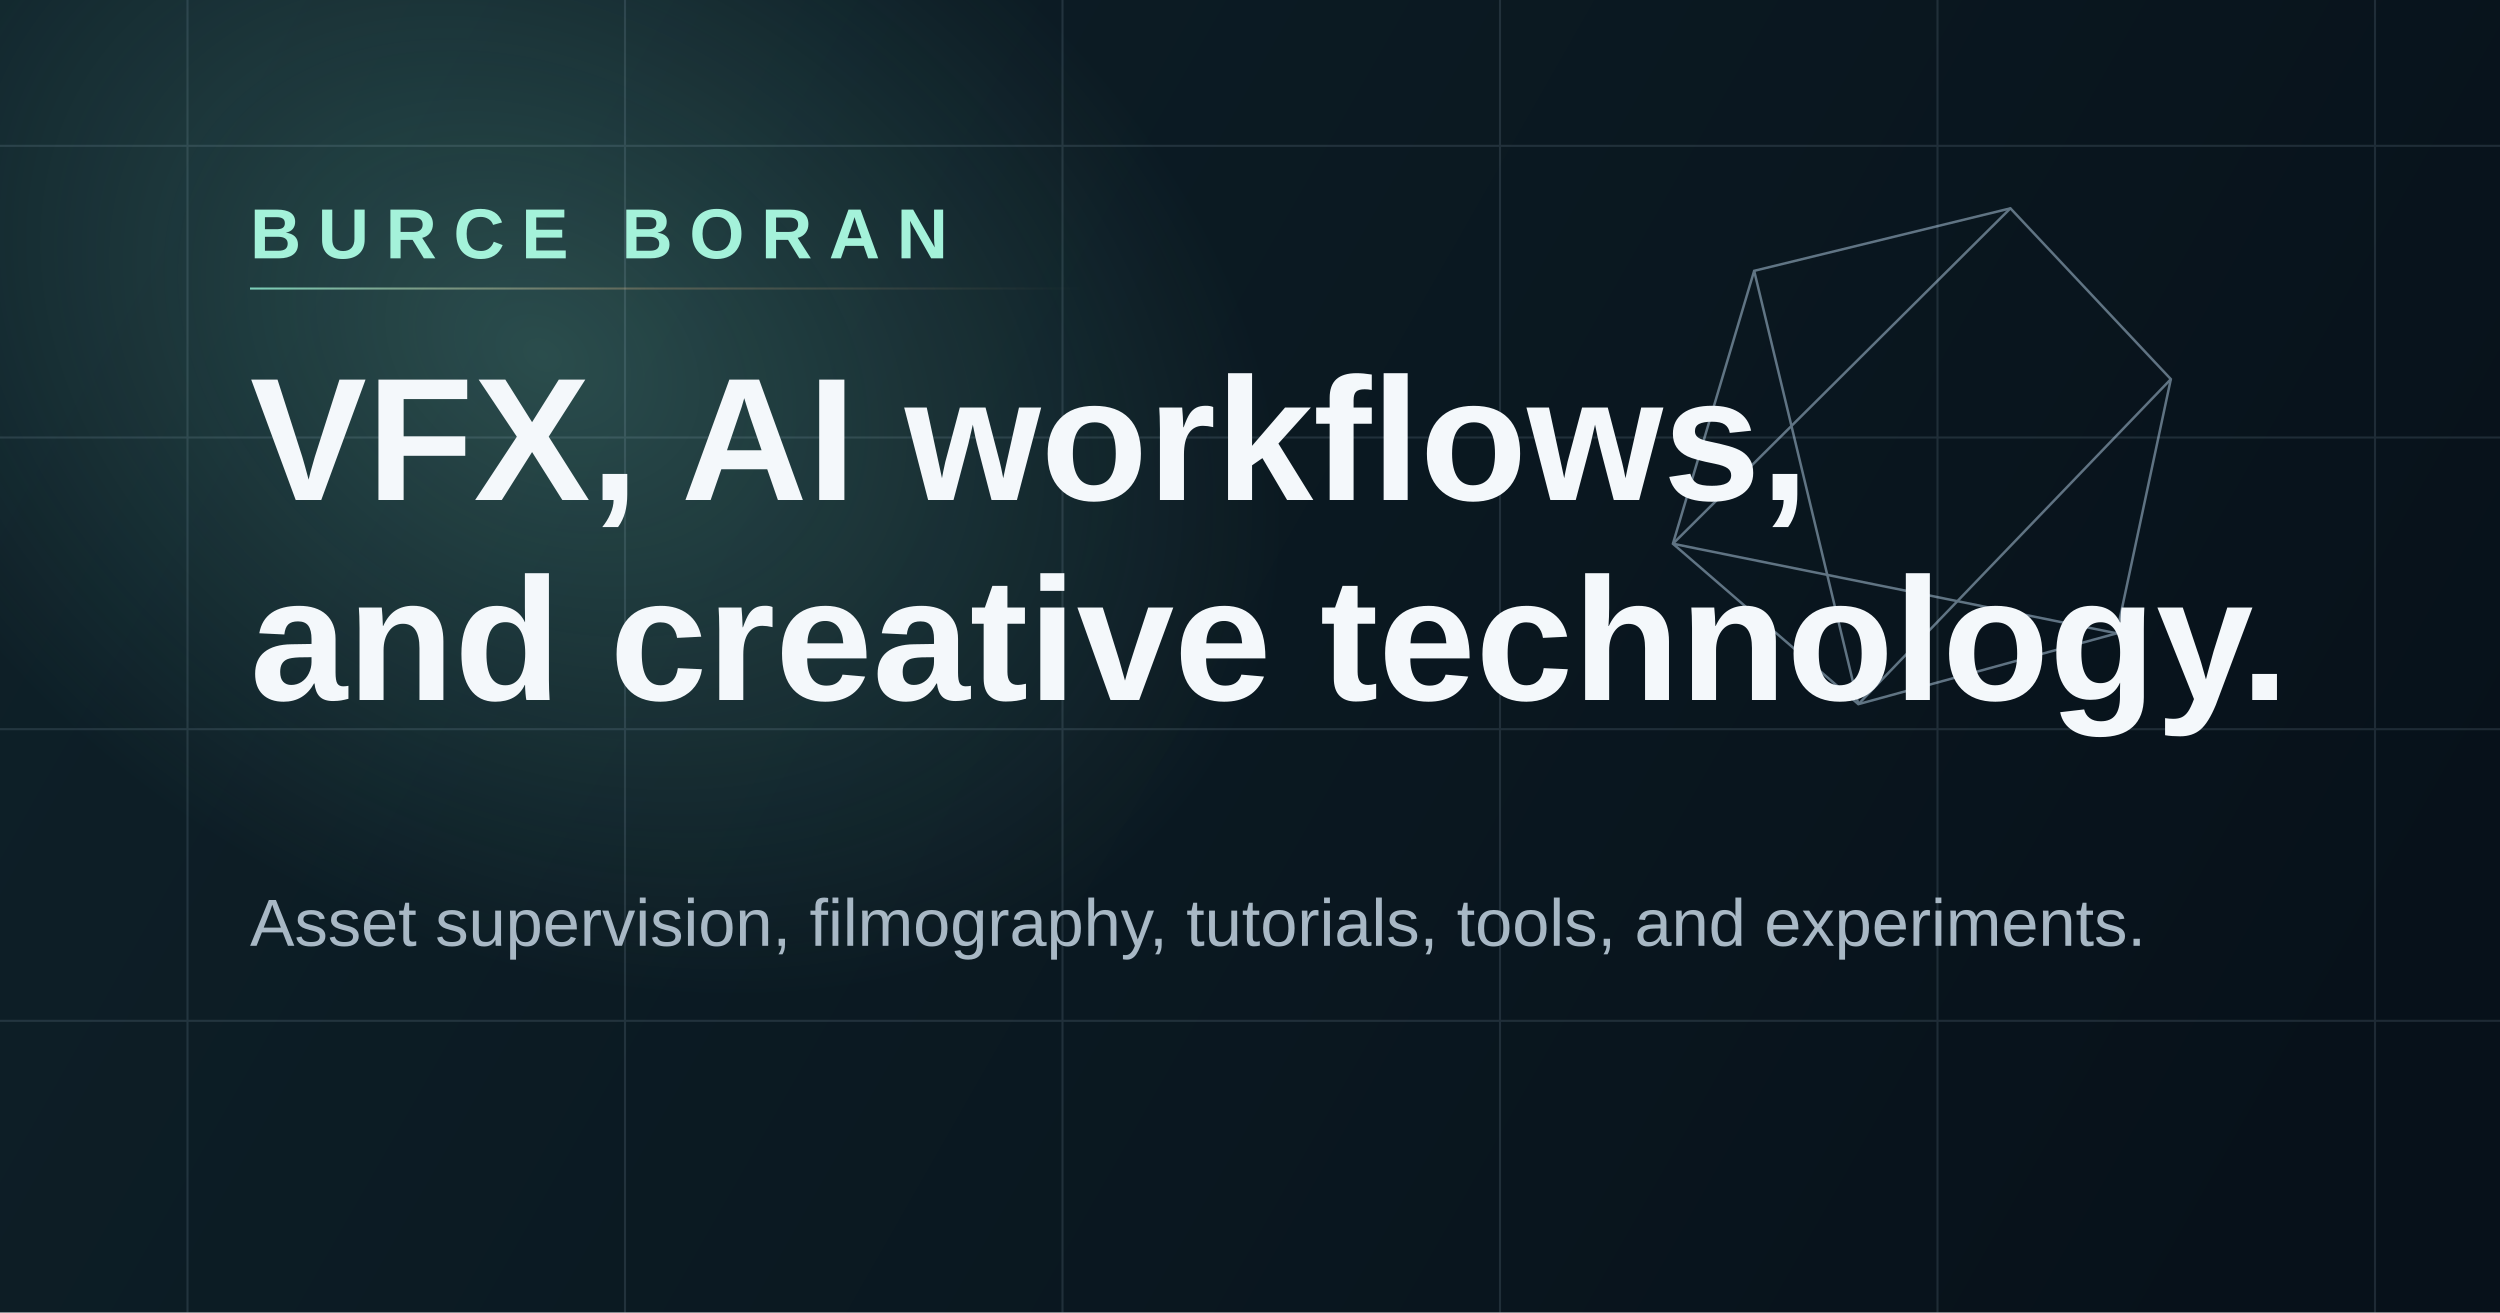
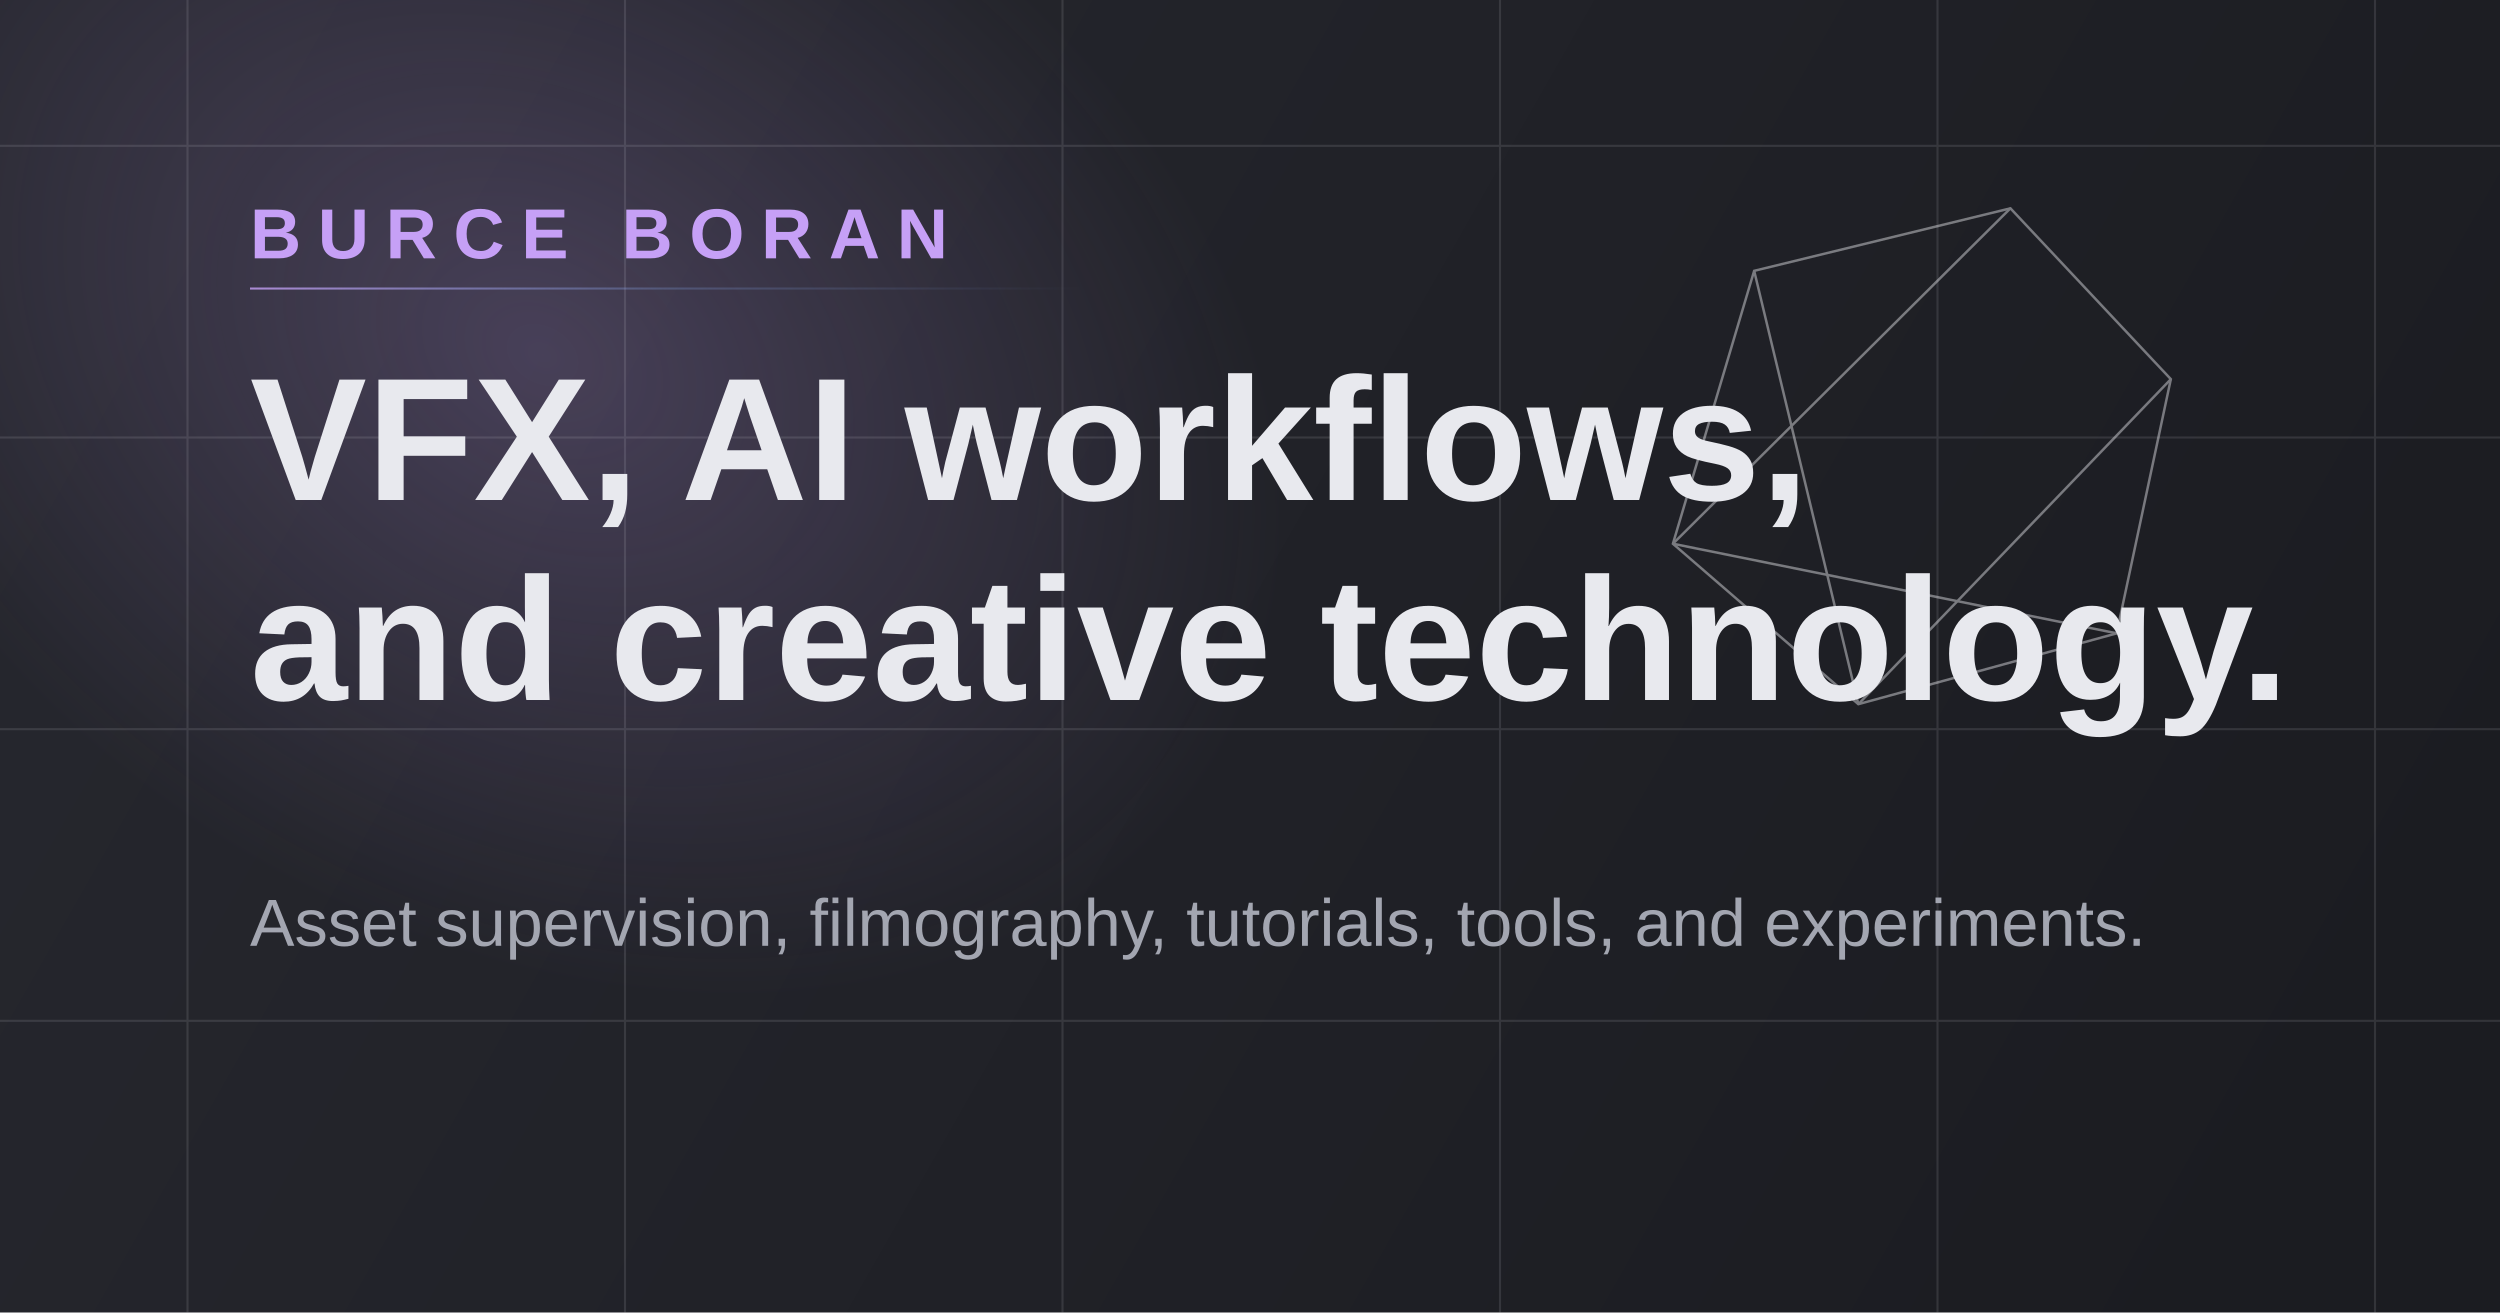
<svg xmlns="http://www.w3.org/2000/svg" width="1200" height="630" viewBox="0 0 1200 630" fill="none">
  <defs>
    <linearGradient id="bg" x1="80" y1="40" x2="1080" y2="610" gradientUnits="userSpaceOnUse">
-       <stop stop-color="#0E2028" />
-       <stop offset="1" stop-color="#07111A" />
+       <stop stop-color="#26272E" />
+       <stop offset="1" stop-color="#1B1C21" />
    </linearGradient>
    <radialGradient id="glow" cx="0" cy="0" r="1" gradientUnits="userSpaceOnUse" gradientTransform="translate(260 170) rotate(30) scale(380 280)">
-       <stop stop-color="#93F5D8" stop-opacity="0.22" />
-       <stop offset="1" stop-color="#93F5D8" stop-opacity="0" />
+       <stop stop-color="#C6A0F6" stop-opacity="0.22" />
+       <stop offset="1" stop-color="#C6A0F6" stop-opacity="0" />
    </radialGradient>
    <linearGradient id="line" x1="120" y1="120" x2="520" y2="120" gradientUnits="userSpaceOnUse">
-       <stop stop-color="#93F5D8" stop-opacity="0.8" />
-       <stop offset="0.5" stop-color="#F0B986" stop-opacity="0.25" />
-       <stop offset="1" stop-color="#F0B986" stop-opacity="0" />
+       <stop stop-color="#C6A0F6" stop-opacity="0.8" />
+       <stop offset="0.5" stop-color="#8AADF4" stop-opacity="0.25" />
+       <stop offset="1" stop-color="#8AADF4" stop-opacity="0" />
    </linearGradient>
  </defs>
  <rect width="1200" height="630" fill="url(#bg)" />
  <rect width="1200" height="630" fill="url(#glow)" />
-   <g opacity="0.12" stroke="#CAE7FF">
+   <g opacity="0.12" stroke="#E8E9EE">
    <path d="M0 70H1200" />
    <path d="M0 210H1200" />
    <path d="M0 350H1200" />
    <path d="M0 490H1200" />
    <path d="M90 0V630" />
    <path d="M300 0V630" />
    <path d="M510 0V630" />
    <path d="M720 0V630" />
    <path d="M930 0V630" />
    <path d="M1140 0V630" />
  </g>
-   <g opacity="0.45" stroke="#CAE7FF" stroke-width="1.2">
+   <g opacity="0.45" stroke="#E8E9EE" stroke-width="1.2">
    <path d="M842 130L965 100L1042 182L1016 304L892 338L803 261L842 130Z" />
    <path d="M803 261L1016 304" />
    <path d="M842 130L892 338" />
    <path d="M965 100L803 261" />
    <path d="M1042 182L892 338" />
  </g>
-   <text x="120" y="124" fill="#A4F2DA" font-family="'Space Grotesk', Arial, sans-serif" font-size="34" font-weight="700" letter-spacing="8">BURCE BORAN</text>
+   <text x="120" y="124" fill="#C6A0F6" font-family="Geist, 'Segoe UI', Arial, sans-serif" font-size="34" font-weight="700" letter-spacing="8">BURCE BORAN</text>
  <rect x="120" y="138" width="400" height="1" fill="url(#line)" />
-   <text x="120" y="240" fill="#F4F8FB" font-family="'Space Grotesk', Arial, sans-serif" font-size="84" font-weight="700">
+   <text x="120" y="240" fill="#E8E9EE" font-family="Geist, 'Segoe UI', Arial, sans-serif" font-size="84" font-weight="700">
    <tspan x="120" dy="0">VFX, AI workflows,</tspan>
    <tspan x="120" dy="96">and creative technology.</tspan>
  </text>
-   <text x="120" y="454" fill="#A8B8C5" font-family="'Space Grotesk', Arial, sans-serif" font-size="32" font-weight="500">
+   <text x="120" y="454" fill="#A3A6B1" font-family="Geist, 'Segoe UI', Arial, sans-serif" font-size="32" font-weight="500">
    Asset supervision, filmography, tutorials, tools, and experiments.
  </text>
</svg>
